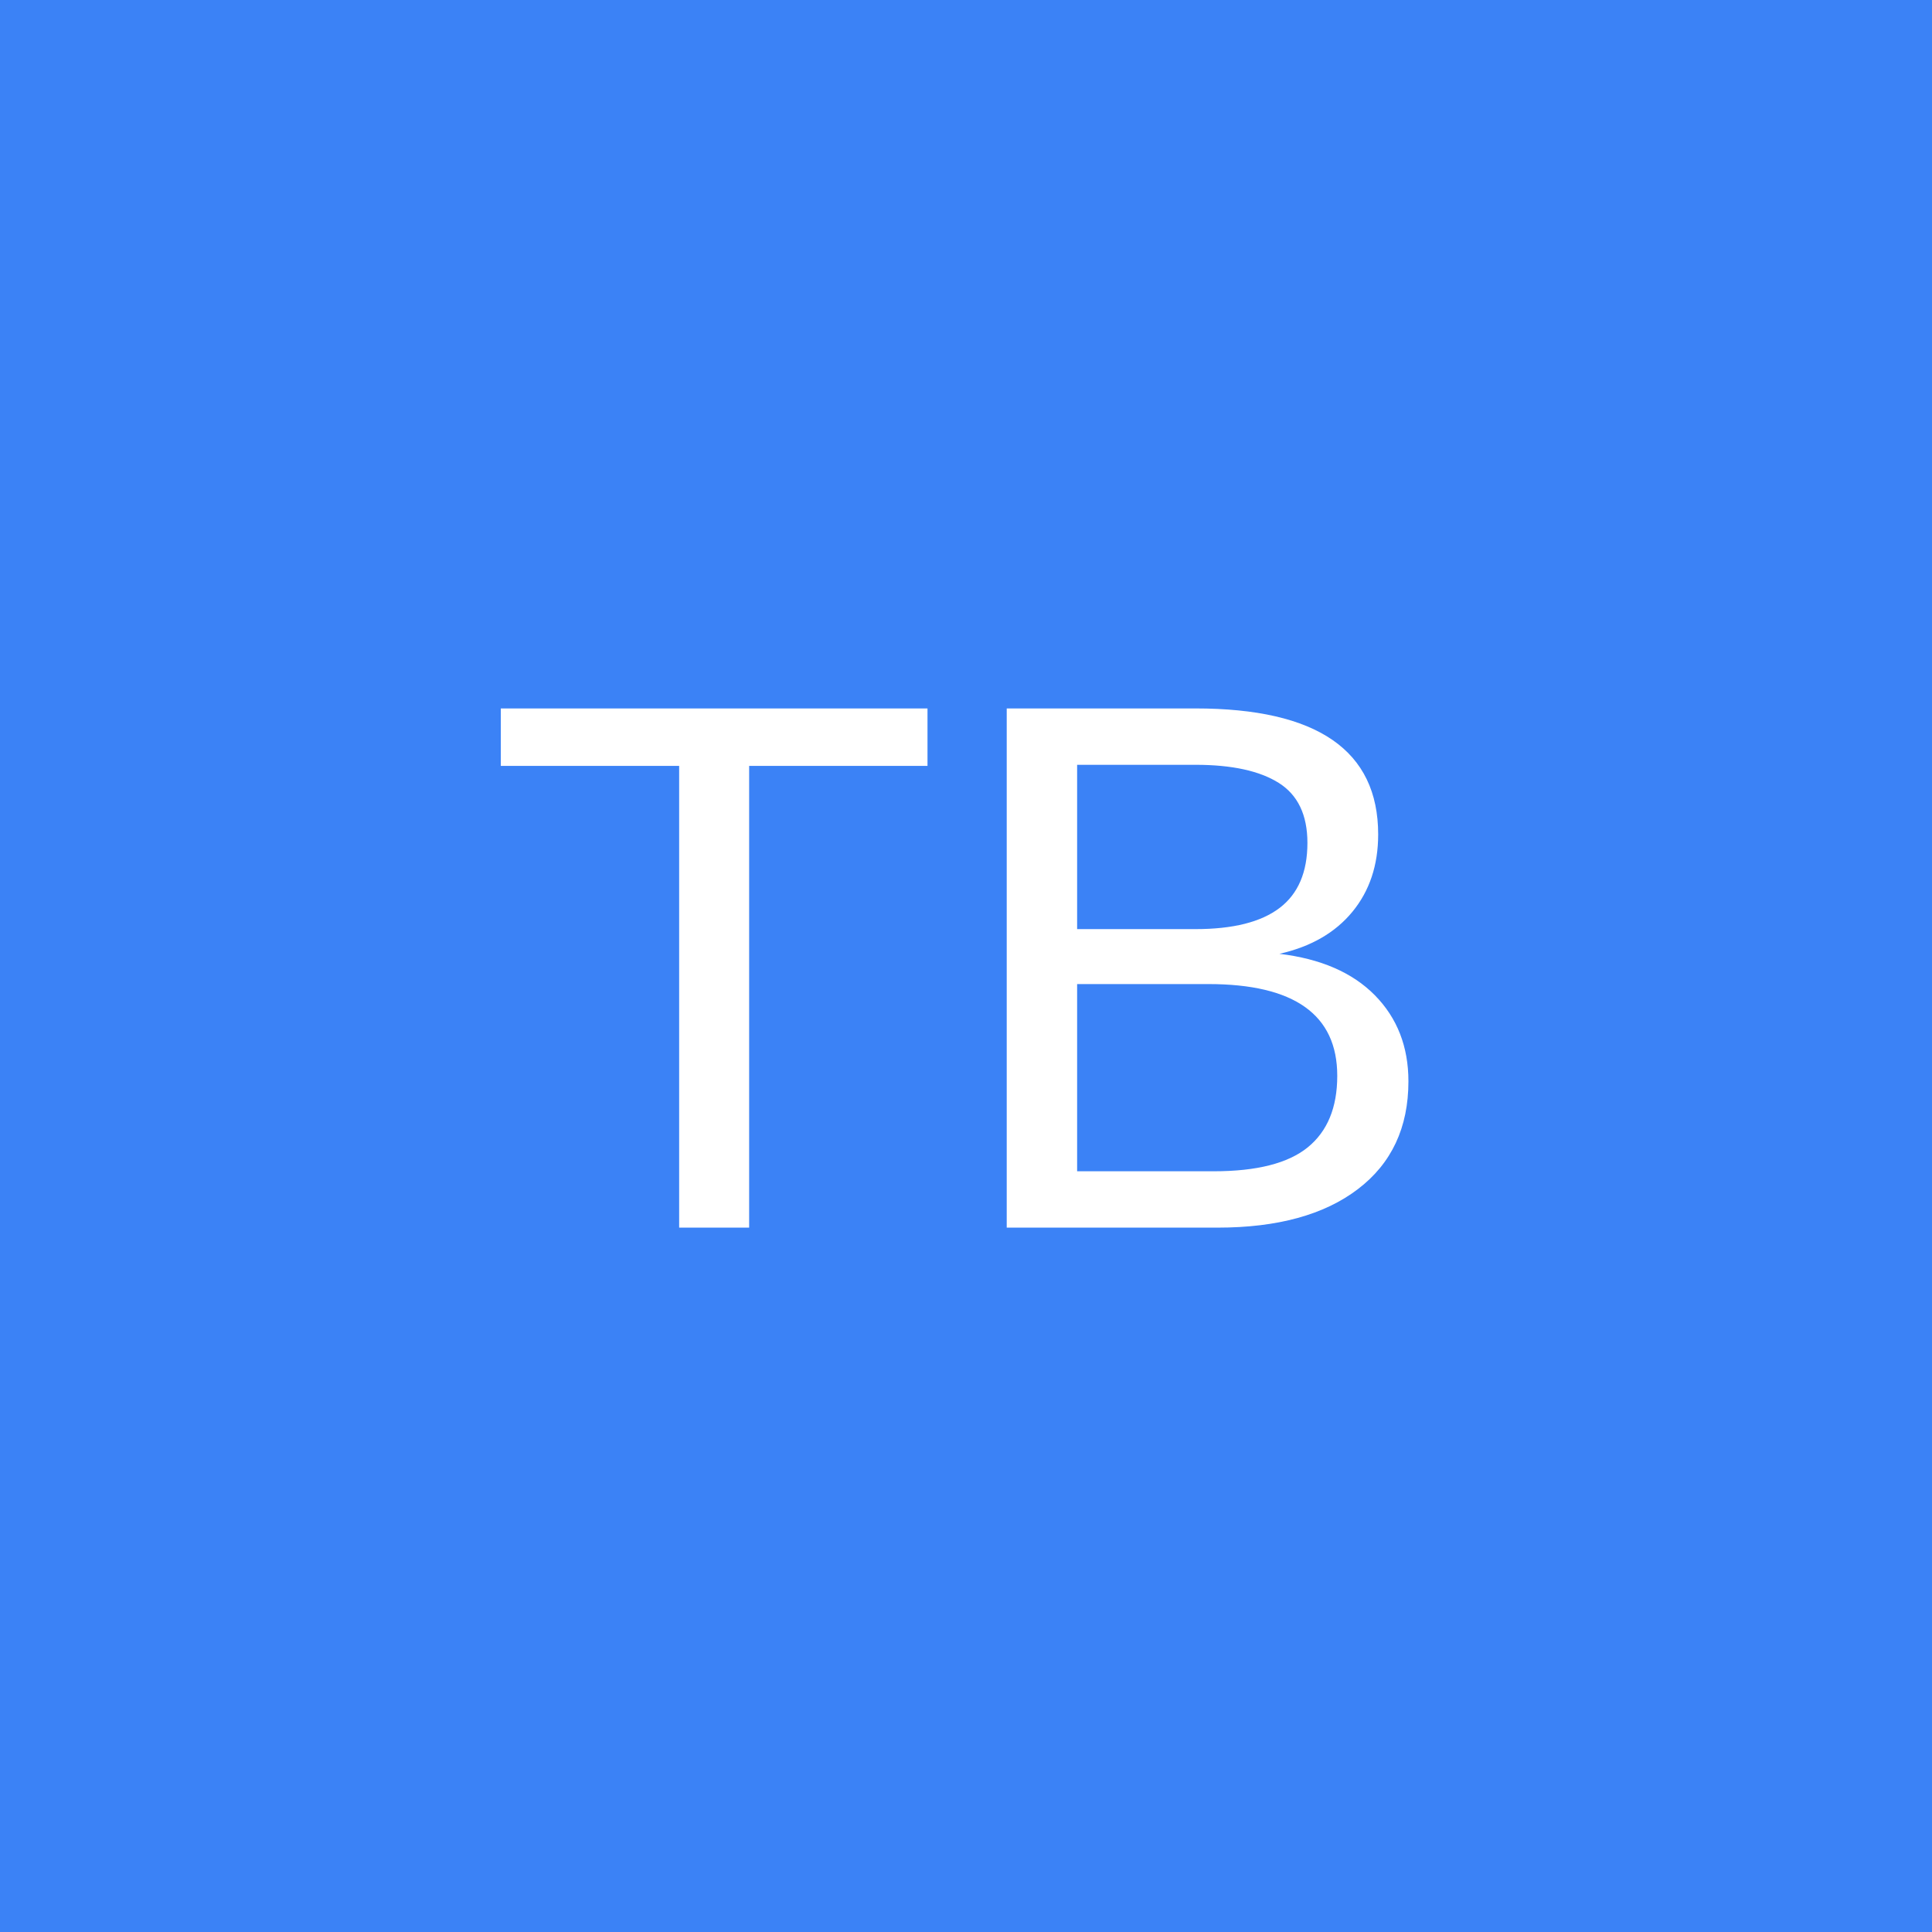
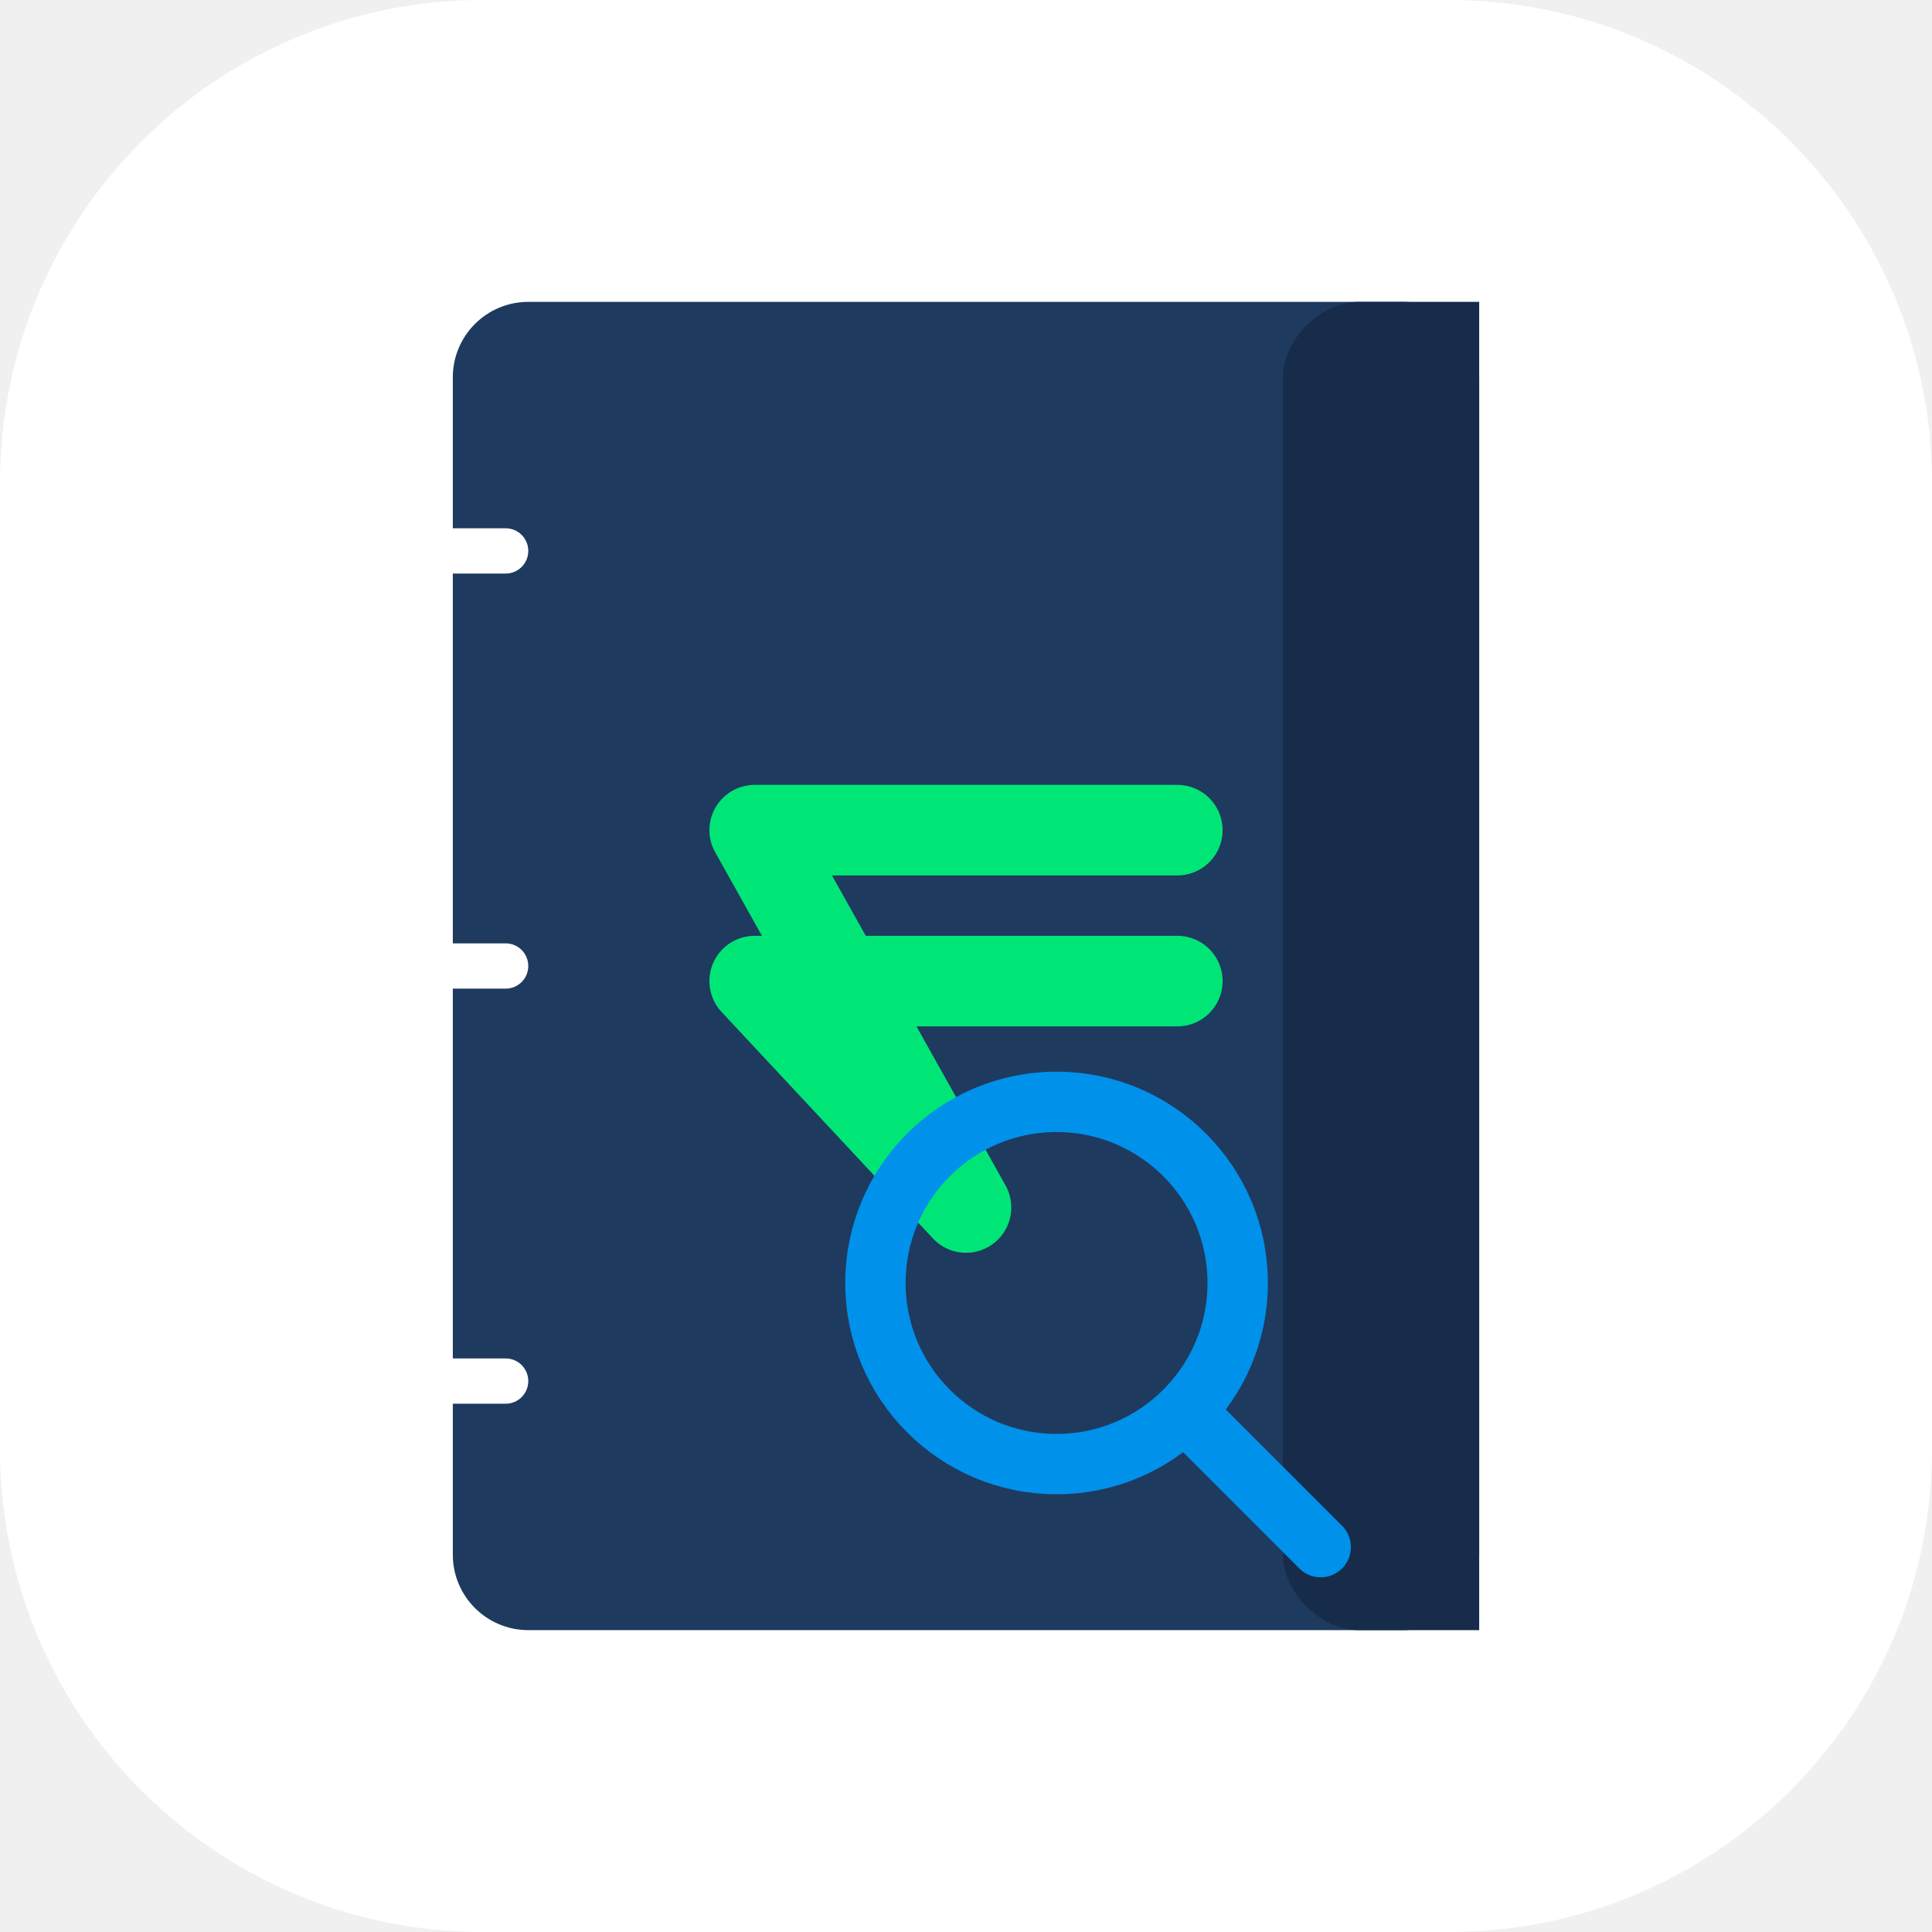
- <svg xmlns="http://www.w3.org/2000/svg" width="512" height="512">
-   <rect width="512" height="512" fill="#3b82f6" />
-   <text x="50%" y="50%" font-family="Arial" font-size="200" fill="white" text-anchor="middle" dominant-baseline="central">TB</text>
+ <svg xmlns="http://www.w3.org/2000/svg" width="512" height="512" viewBox="0 0 512 512" fill="none">
+   <rect width="512" height="512" rx="128" fill="white" />
+   <rect x="120" y="80" width="272" height="352" rx="20" fill="#1e3a5f" />
+   <path d="M392 80V432C392 432 370 432 360 432C350 432 340 422 340 412V100C340 90 350 80 360 80H392Z" fill="#162c4a" />
+   <rect x="100" y="140" width="40" height="12" rx="6" fill="white" />
+   <rect x="100" y="250" width="40" height="12" rx="6" fill="white" />
+   <rect x="100" y="360" width="40" height="12" rx="6" fill="white" />
+   <path d="M200 220H312M200 260H312M200 220L256 320M200 260L256 320" stroke="#00e676" stroke-width="24" stroke-linecap="round" />
+   <circle cx="280" cy="340" r="48" stroke="#0091ea" stroke-width="16" fill="none" />
+   <path d="M315 375L350 410" stroke="#0091ea" stroke-width="16" stroke-linecap="round" />
</svg>
